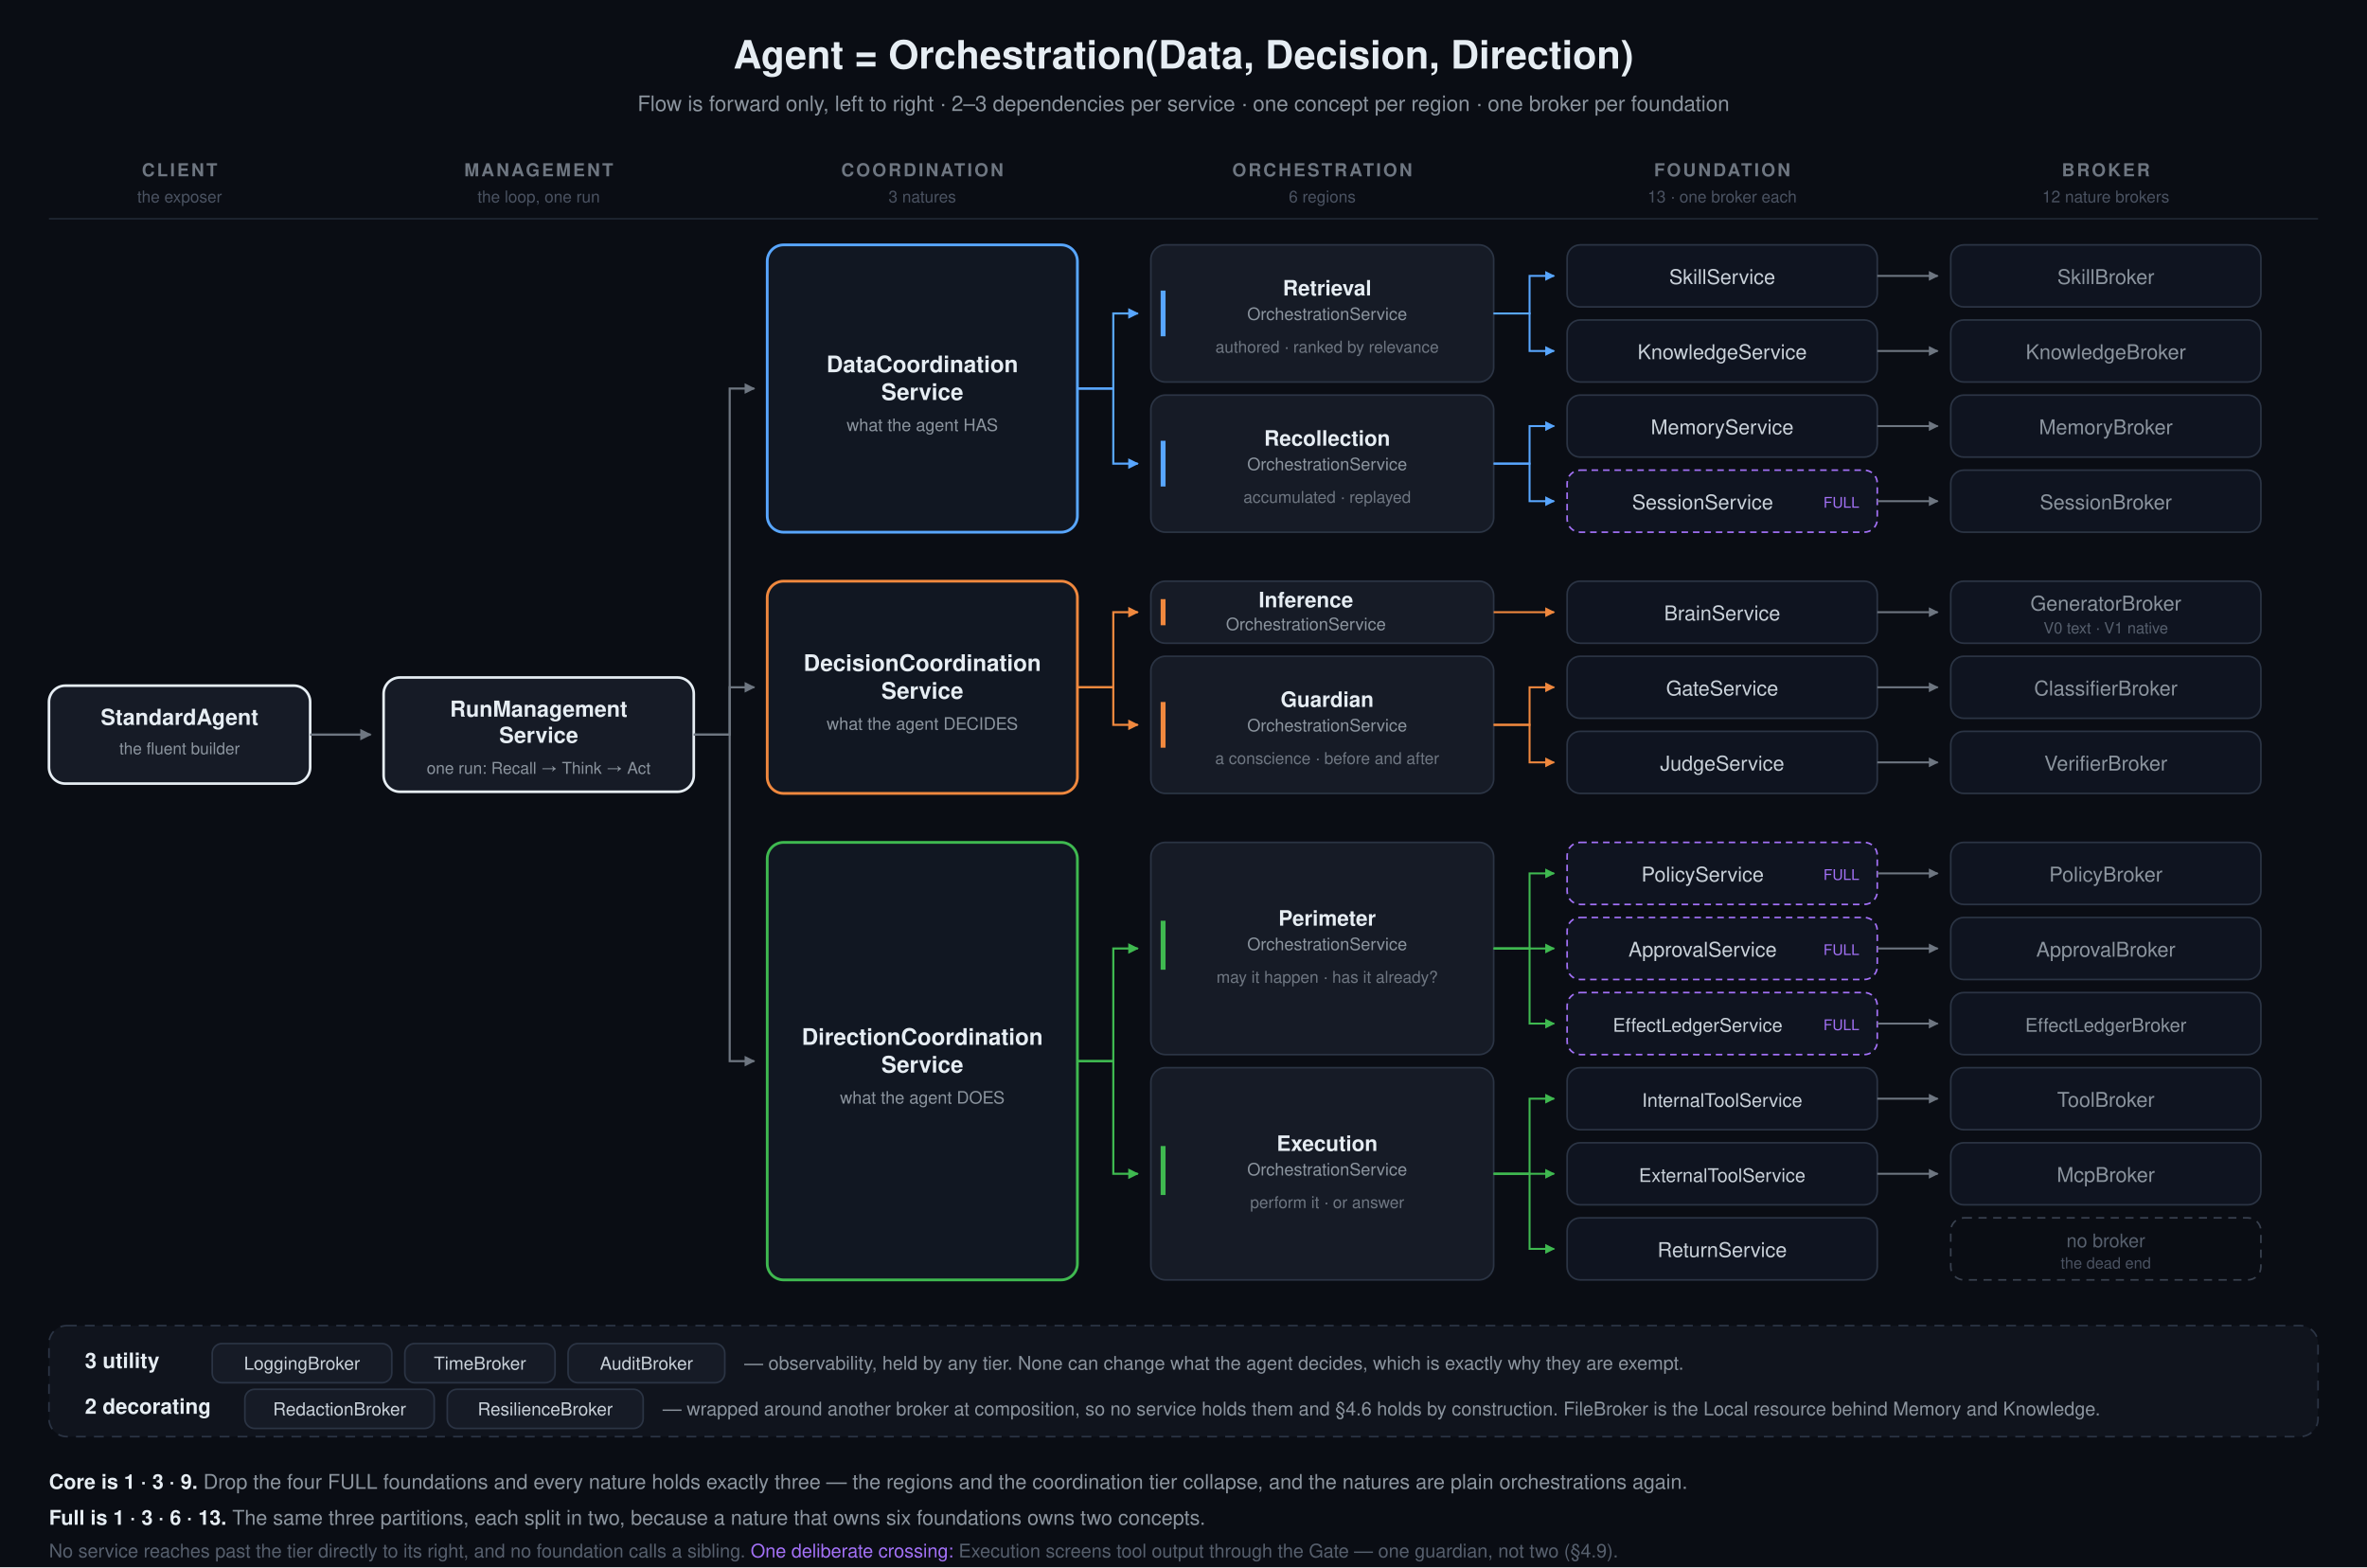
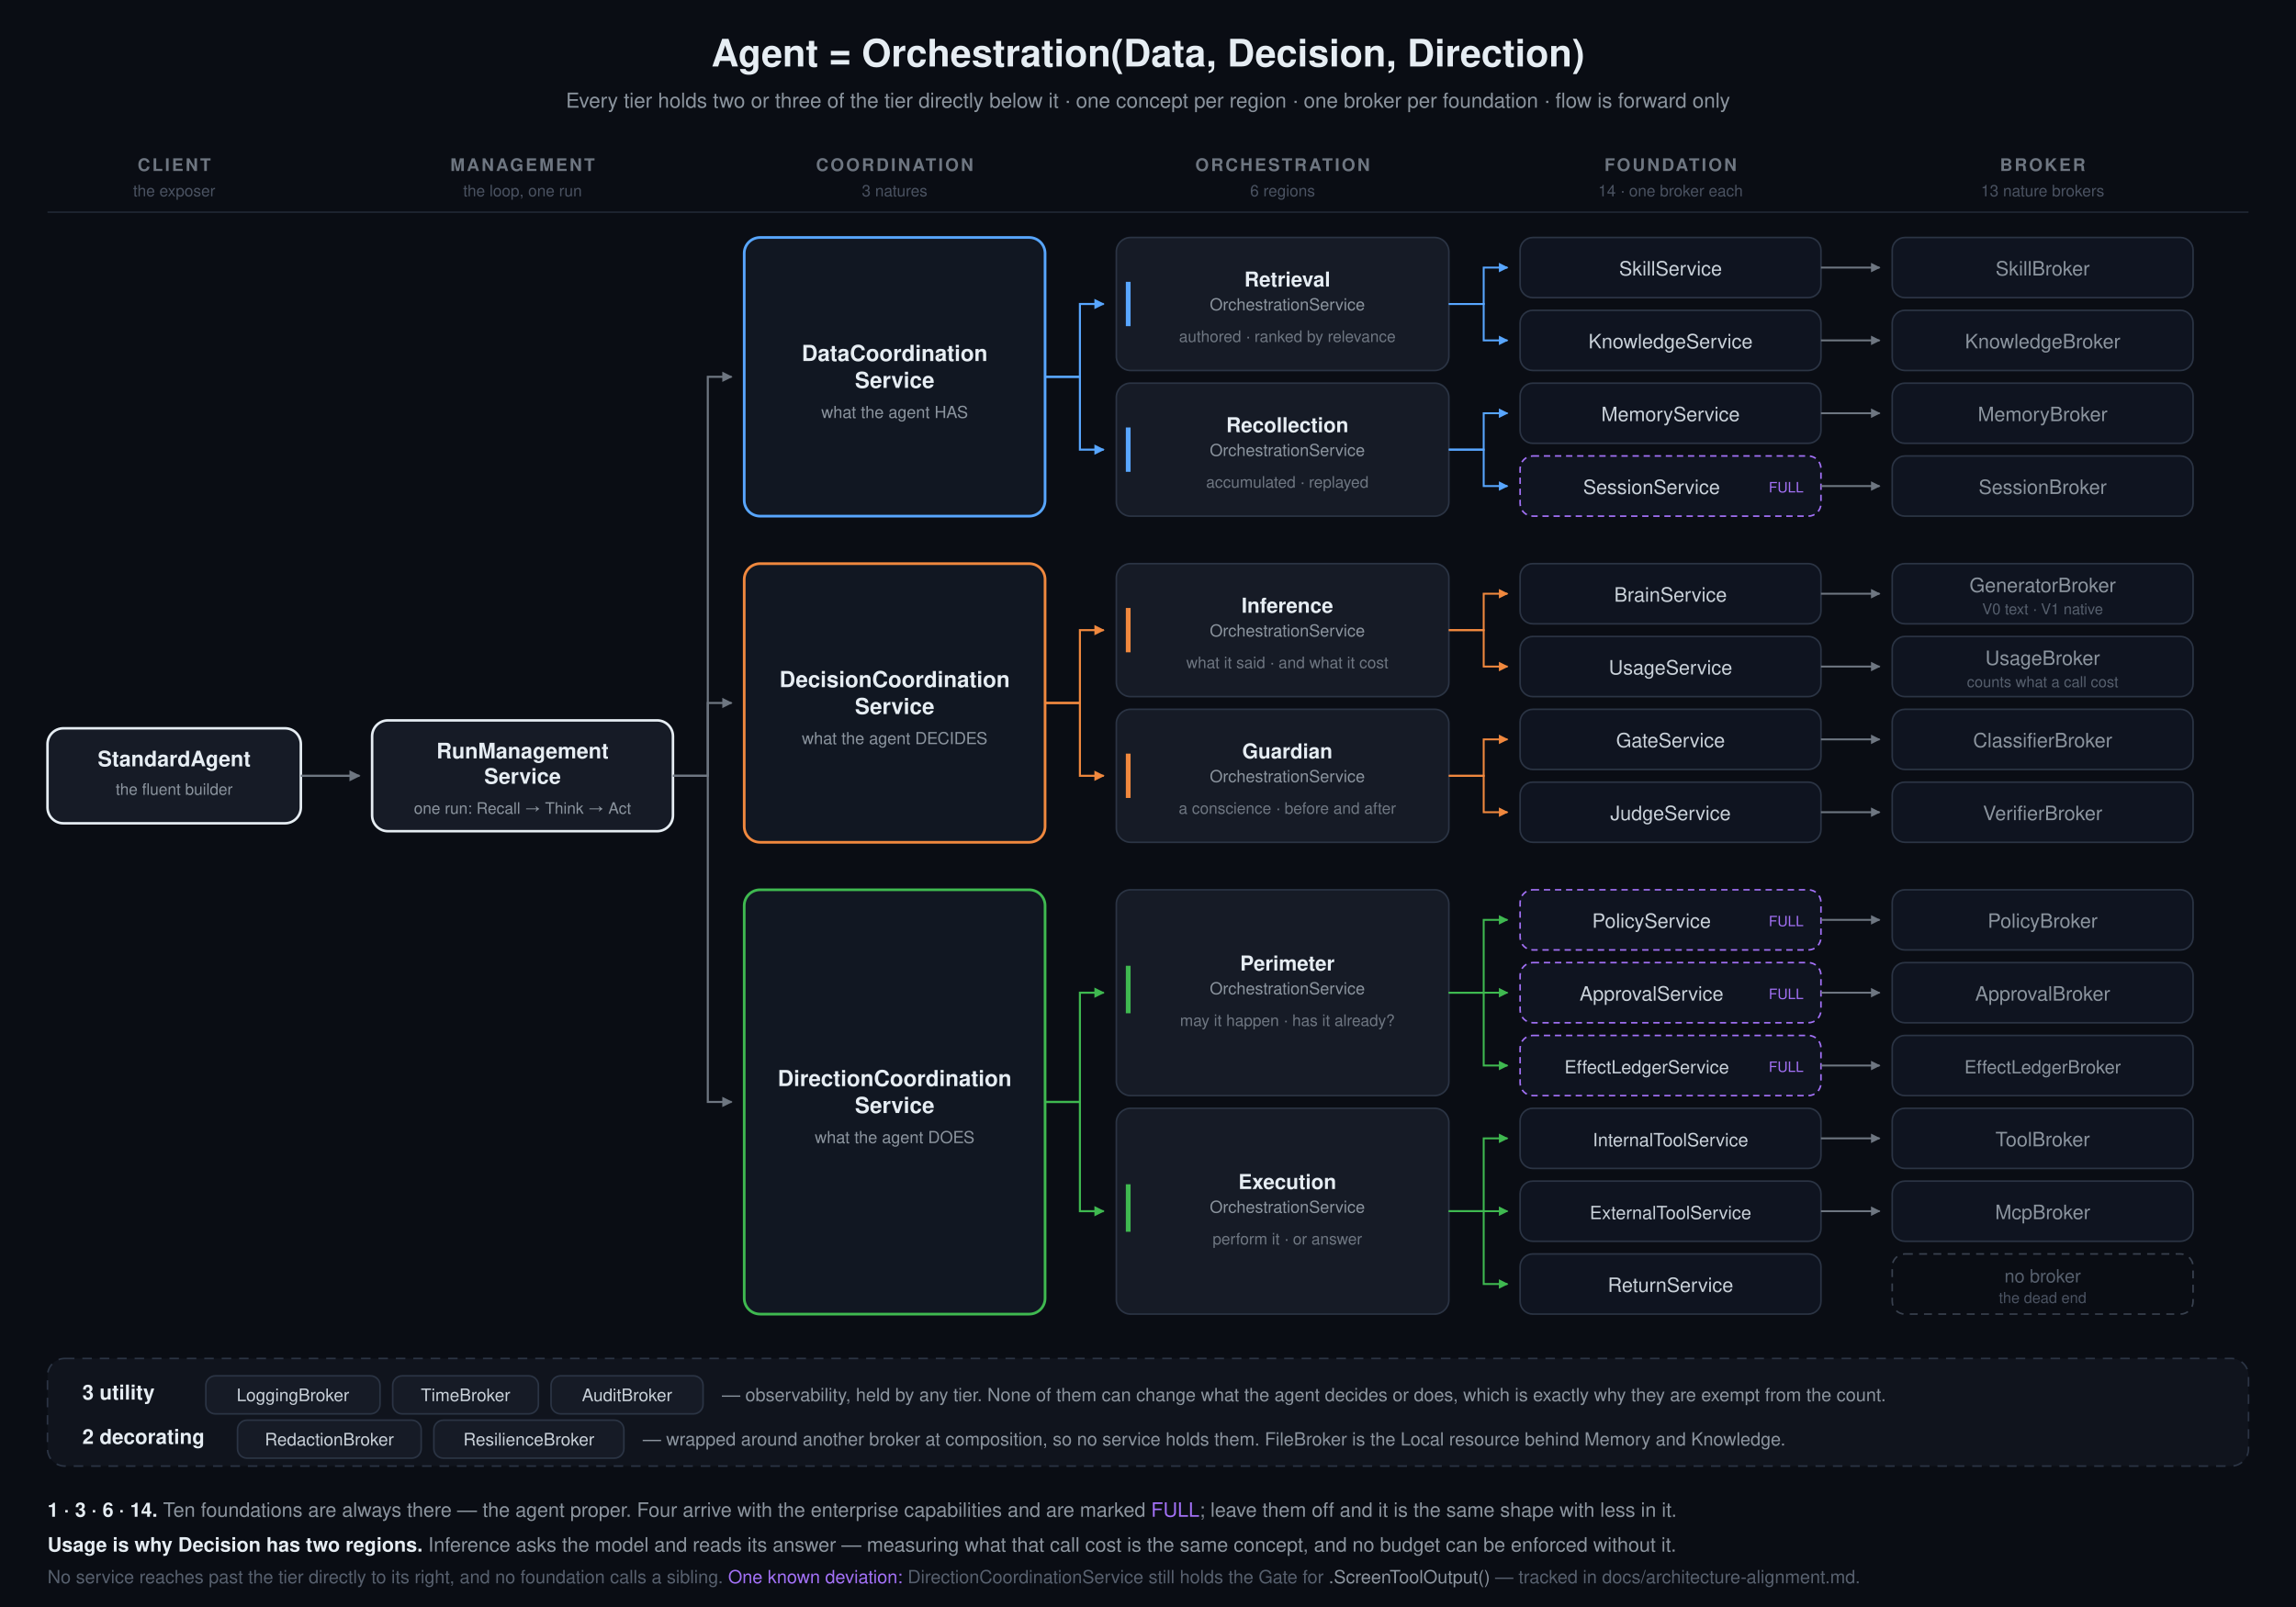
- <svg xmlns="http://www.w3.org/2000/svg" width="1450" height="960" viewBox="0 0 1450 960" font-family="Segoe UI, system-ui, -apple-system, Helvetica, Arial, sans-serif">
+ <svg xmlns="http://www.w3.org/2000/svg" width="1450" height="1015" viewBox="0 0 1450 1015" font-family="Segoe UI, system-ui, -apple-system, Helvetica, Arial, sans-serif">
  <defs>
    <marker id="g" viewBox="0 0 10 10" refX="9" refY="5" markerWidth="5" markerHeight="5" orient="auto-start-reverse">
      <path d="M0 0 L10 5 L0 10 z" fill="#6e7681" />
    </marker>
    <marker id="b" viewBox="0 0 10 10" refX="9" refY="5" markerWidth="5" markerHeight="5" orient="auto-start-reverse">
      <path d="M0 0 L10 5 L0 10 z" fill="#58a6ff" />
    </marker>
    <marker id="o" viewBox="0 0 10 10" refX="9" refY="5" markerWidth="5" markerHeight="5" orient="auto-start-reverse">
      <path d="M0 0 L10 5 L0 10 z" fill="#f0883e" />
    </marker>
    <marker id="n" viewBox="0 0 10 10" refX="9" refY="5" markerWidth="5" markerHeight="5" orient="auto-start-reverse">
      <path d="M0 0 L10 5 L0 10 z" fill="#3fb950" />
    </marker>
  </defs>
-   <rect width="1450" height="960" fill="#0a0d14" />
+   <rect width="1450" height="1015" fill="#0a0d14" />
  <text x="725" y="42" text-anchor="middle" fill="#e6edf3" font-size="24" font-weight="700">Agent = Orchestration(Data, Decision, Direction)</text>
-   <text x="725" y="68" text-anchor="middle" fill="#8b949e" font-size="13">Flow is forward only, left to right · 2–3 dependencies per service · one concept per region · one broker per foundation</text>
+   <text x="725" y="68" text-anchor="middle" fill="#8b949e" font-size="13">Every tier holds two or three of the tier directly below it · one concept per region · one broker per foundation · flow is forward only</text>
  <g text-anchor="middle" font-size="11" font-weight="700" letter-spacing="1.3" fill="#6e7681">
    <text x="110" y="108">CLIENT</text>
    <text x="330" y="108">MANAGEMENT</text>
    <text x="565" y="108">COORDINATION</text>
    <text x="810" y="108">ORCHESTRATION</text>
    <text x="1055" y="108">FOUNDATION</text>
    <text x="1290" y="108">BROKER</text>
  </g>
  <g text-anchor="middle" font-size="10" fill="#4a5261">
    <text x="110" y="124">the exposer</text>
    <text x="330" y="124">the loop, one run</text>
    <text x="565" y="124">3 natures</text>
    <text x="810" y="124">6 regions</text>
-     <text x="1055" y="124">13 · one broker each</text>
-     <text x="1290" y="124">12 nature brokers</text>
+     <text x="1055" y="124">14 · one broker each</text>
+     <text x="1290" y="124">13 nature brokers</text>
  </g>
  <line x1="30" y1="134" x2="1420" y2="134" stroke="#1f2733" />
-   <rect x="30" y="420" width="160" height="60" rx="10" fill="#161b26" stroke="#e6edf3" stroke-width="1.6" />
-   <text x="110" y="444" text-anchor="middle" fill="#e6edf3" font-size="13.5" font-weight="700">StandardAgent</text>
-   <text x="110" y="462" text-anchor="middle" fill="#8b949e" font-size="10">the fluent builder</text>
-   <line x1="190" y1="450" x2="227" y2="450" stroke="#6e7681" stroke-width="1.4" marker-end="url(#g)" />
-   <rect x="235" y="415" width="190" height="70" rx="10" fill="#161b26" stroke="#e6edf3" stroke-width="1.6" />
-   <text x="330" y="439" text-anchor="middle" fill="#e6edf3" font-size="13.5" font-weight="700">RunManagement</text>
-   <text x="330" y="455" text-anchor="middle" fill="#e6edf3" font-size="13.5" font-weight="700">Service</text>
-   <text x="330" y="474" text-anchor="middle" fill="#8b949e" font-size="10">one run: Recall → Think → Act</text>
-   <path d="M 425 450 H 447 V 238 H 462" fill="none" stroke="#6e7681" stroke-width="1.3" marker-end="url(#g)" />
-   <path d="M 447 450 V 421 H 462" fill="none" stroke="#6e7681" stroke-width="1.3" marker-end="url(#g)" />
-   <path d="M 425 450 H 447 V 650 H 462" fill="none" stroke="#6e7681" stroke-width="1.3" marker-end="url(#g)" />
+   <rect x="30" y="460" width="160" height="60" rx="10" fill="#161b26" stroke="#e6edf3" stroke-width="1.6" />
+   <text x="110" y="484" text-anchor="middle" fill="#e6edf3" font-size="13.5" font-weight="700">StandardAgent</text>
+   <text x="110" y="502" text-anchor="middle" fill="#8b949e" font-size="10">the fluent builder</text>
+   <line x1="190" y1="490" x2="227" y2="490" stroke="#6e7681" stroke-width="1.4" marker-end="url(#g)" />
+   <rect x="235" y="455" width="190" height="70" rx="10" fill="#161b26" stroke="#e6edf3" stroke-width="1.6" />
+   <text x="330" y="479" text-anchor="middle" fill="#e6edf3" font-size="13.5" font-weight="700">RunManagement</text>
+   <text x="330" y="495" text-anchor="middle" fill="#e6edf3" font-size="13.5" font-weight="700">Service</text>
+   <text x="330" y="514" text-anchor="middle" fill="#8b949e" font-size="10">one run: Recall → Think → Act</text>
+   <path d="M 425 490 H 447 V 238 H 462" fill="none" stroke="#6e7681" stroke-width="1.3" marker-end="url(#g)" />
+   <path d="M 447 490 V 444 H 462" fill="none" stroke="#6e7681" stroke-width="1.3" marker-end="url(#g)" />
+   <path d="M 425 490 H 447 V 696 H 462" fill="none" stroke="#6e7681" stroke-width="1.3" marker-end="url(#g)" />
  <rect x="470" y="150" width="190" height="176" rx="10" fill="#111722" stroke="#58a6ff" stroke-width="1.7" />
  <text x="565" y="228" text-anchor="middle" fill="#e6edf3" font-size="14" font-weight="700">DataCoordination</text>
  <text x="565" y="245" text-anchor="middle" fill="#e6edf3" font-size="14" font-weight="700">Service</text>
  <text x="565" y="264" text-anchor="middle" fill="#8b949e" font-size="10.5">what the agent HAS</text>
  <path d="M 660 238 H 682 V 192 H 697" fill="none" stroke="#58a6ff" stroke-width="1.3" marker-end="url(#b)" />
  <path d="M 660 238 H 682 V 284 H 697" fill="none" stroke="#58a6ff" stroke-width="1.3" marker-end="url(#b)" />
  <rect x="705" y="150" width="210" height="84" rx="9" fill="#161b26" stroke="#2b3444" />
  <rect x="711" y="178" width="3" height="28" fill="#58a6ff" />
  <text x="813" y="181" text-anchor="middle" fill="#e6edf3" font-size="13" font-weight="700">Retrieval</text>
  <text x="813" y="196" text-anchor="middle" fill="#8b949e" font-size="10.5">OrchestrationService</text>
  <text x="813" y="216" text-anchor="middle" fill="#6e7681" font-size="10">authored · ranked by relevance</text>
  <rect x="705" y="242" width="210" height="84" rx="9" fill="#161b26" stroke="#2b3444" />
  <rect x="711" y="270" width="3" height="28" fill="#58a6ff" />
  <text x="813" y="273" text-anchor="middle" fill="#e6edf3" font-size="13" font-weight="700">Recollection</text>
  <text x="813" y="288" text-anchor="middle" fill="#8b949e" font-size="10.5">OrchestrationService</text>
  <text x="813" y="308" text-anchor="middle" fill="#6e7681" font-size="10">accumulated · replayed</text>
  <path d="M 915 192 H 937 V 169 H 952" fill="none" stroke="#58a6ff" stroke-width="1.2" marker-end="url(#b)" />
  <path d="M 915 192 H 937 V 215 H 952" fill="none" stroke="#58a6ff" stroke-width="1.2" marker-end="url(#b)" />
  <path d="M 915 284 H 937 V 261 H 952" fill="none" stroke="#58a6ff" stroke-width="1.2" marker-end="url(#b)" />
  <path d="M 915 284 H 937 V 307 H 952" fill="none" stroke="#58a6ff" stroke-width="1.2" marker-end="url(#b)" />
  <g font-size="12.5">
    <rect x="960" y="150" width="190" height="38" rx="8" fill="#0f1420" stroke="#2b3444" />
    <text x="1055" y="174" text-anchor="middle" fill="#c9d1d9">SkillService</text>
    <rect x="960" y="196" width="190" height="38" rx="8" fill="#0f1420" stroke="#2b3444" />
    <text x="1055" y="220" text-anchor="middle" fill="#c9d1d9">KnowledgeService</text>
    <rect x="960" y="242" width="190" height="38" rx="8" fill="#0f1420" stroke="#2b3444" />
    <text x="1055" y="266" text-anchor="middle" fill="#c9d1d9">MemoryService</text>
    <rect x="960" y="288" width="190" height="38" rx="8" fill="#0f1420" stroke="#a371f7" stroke-dasharray="4 3" />
    <text x="1043" y="312" text-anchor="middle" fill="#c9d1d9">SessionService</text>
    <text x="1128" y="311" text-anchor="middle" fill="#a371f7" font-size="9">FULL</text>
    <rect x="1195" y="150" width="190" height="38" rx="8" fill="#0f1420" stroke="#2b3444" />
    <text x="1290" y="174" text-anchor="middle" fill="#8b949e">SkillBroker</text>
    <rect x="1195" y="196" width="190" height="38" rx="8" fill="#0f1420" stroke="#2b3444" />
    <text x="1290" y="220" text-anchor="middle" fill="#8b949e">KnowledgeBroker</text>
    <rect x="1195" y="242" width="190" height="38" rx="8" fill="#0f1420" stroke="#2b3444" />
    <text x="1290" y="266" text-anchor="middle" fill="#8b949e">MemoryBroker</text>
    <rect x="1195" y="288" width="190" height="38" rx="8" fill="#0f1420" stroke="#2b3444" />
    <text x="1290" y="312" text-anchor="middle" fill="#8b949e">SessionBroker</text>
  </g>
-   <rect x="470" y="356" width="190" height="130" rx="10" fill="#111722" stroke="#f0883e" stroke-width="1.7" />
-   <text x="565" y="411" text-anchor="middle" fill="#e6edf3" font-size="14" font-weight="700">DecisionCoordination</text>
-   <text x="565" y="428" text-anchor="middle" fill="#e6edf3" font-size="14" font-weight="700">Service</text>
-   <text x="565" y="447" text-anchor="middle" fill="#8b949e" font-size="10.5">what the agent DECIDES</text>
-   <path d="M 660 421 H 682 V 375 H 697" fill="none" stroke="#f0883e" stroke-width="1.3" marker-end="url(#o)" />
-   <path d="M 660 421 H 682 V 444 H 697" fill="none" stroke="#f0883e" stroke-width="1.3" marker-end="url(#o)" />
-   <rect x="705" y="356" width="210" height="38" rx="9" fill="#161b26" stroke="#2b3444" />
-   <rect x="711" y="367" width="3" height="16" fill="#f0883e" />
-   <text x="800" y="372" text-anchor="middle" fill="#e6edf3" font-size="13" font-weight="700">Inference</text>
-   <text x="800" y="386" text-anchor="middle" fill="#8b949e" font-size="10.5">OrchestrationService</text>
-   <rect x="705" y="402" width="210" height="84" rx="9" fill="#161b26" stroke="#2b3444" />
-   <rect x="711" y="430" width="3" height="28" fill="#f0883e" />
-   <text x="813" y="433" text-anchor="middle" fill="#e6edf3" font-size="13" font-weight="700">Guardian</text>
-   <text x="813" y="448" text-anchor="middle" fill="#8b949e" font-size="10.5">OrchestrationService</text>
-   <text x="813" y="468" text-anchor="middle" fill="#6e7681" font-size="10">a conscience · before and after</text>
-   <path d="M 915 375 H 952" fill="none" stroke="#f0883e" stroke-width="1.2" marker-end="url(#o)" />
-   <path d="M 915 444 H 937 V 421 H 952" fill="none" stroke="#f0883e" stroke-width="1.2" marker-end="url(#o)" />
-   <path d="M 915 444 H 937 V 467 H 952" fill="none" stroke="#f0883e" stroke-width="1.2" marker-end="url(#o)" />
+   <rect x="470" y="356" width="190" height="176" rx="10" fill="#111722" stroke="#f0883e" stroke-width="1.7" />
+   <text x="565" y="434" text-anchor="middle" fill="#e6edf3" font-size="14" font-weight="700">DecisionCoordination</text>
+   <text x="565" y="451" text-anchor="middle" fill="#e6edf3" font-size="14" font-weight="700">Service</text>
+   <text x="565" y="470" text-anchor="middle" fill="#8b949e" font-size="10.5">what the agent DECIDES</text>
+   <path d="M 660 444 H 682 V 398 H 697" fill="none" stroke="#f0883e" stroke-width="1.3" marker-end="url(#o)" />
+   <path d="M 660 444 H 682 V 490 H 697" fill="none" stroke="#f0883e" stroke-width="1.3" marker-end="url(#o)" />
+   <rect x="705" y="356" width="210" height="84" rx="9" fill="#161b26" stroke="#2b3444" />
+   <rect x="711" y="384" width="3" height="28" fill="#f0883e" />
+   <text x="813" y="387" text-anchor="middle" fill="#e6edf3" font-size="13" font-weight="700">Inference</text>
+   <text x="813" y="402" text-anchor="middle" fill="#8b949e" font-size="10.5">OrchestrationService</text>
+   <text x="813" y="422" text-anchor="middle" fill="#6e7681" font-size="10">what it said · and what it cost</text>
+   <rect x="705" y="448" width="210" height="84" rx="9" fill="#161b26" stroke="#2b3444" />
+   <rect x="711" y="476" width="3" height="28" fill="#f0883e" />
+   <text x="813" y="479" text-anchor="middle" fill="#e6edf3" font-size="13" font-weight="700">Guardian</text>
+   <text x="813" y="494" text-anchor="middle" fill="#8b949e" font-size="10.5">OrchestrationService</text>
+   <text x="813" y="514" text-anchor="middle" fill="#6e7681" font-size="10">a conscience · before and after</text>
+   <path d="M 915 398 H 937 V 375 H 952" fill="none" stroke="#f0883e" stroke-width="1.2" marker-end="url(#o)" />
+   <path d="M 915 398 H 937 V 421 H 952" fill="none" stroke="#f0883e" stroke-width="1.2" marker-end="url(#o)" />
+   <path d="M 915 490 H 937 V 467 H 952" fill="none" stroke="#f0883e" stroke-width="1.2" marker-end="url(#o)" />
+   <path d="M 915 490 H 937 V 513 H 952" fill="none" stroke="#f0883e" stroke-width="1.2" marker-end="url(#o)" />
  <g font-size="12.5">
    <rect x="960" y="356" width="190" height="38" rx="8" fill="#0f1420" stroke="#2b3444" />
    <text x="1055" y="380" text-anchor="middle" fill="#c9d1d9">BrainService</text>
    <rect x="960" y="402" width="190" height="38" rx="8" fill="#0f1420" stroke="#2b3444" />
-     <text x="1055" y="426" text-anchor="middle" fill="#c9d1d9">GateService</text>
+     <text x="1055" y="426" text-anchor="middle" fill="#c9d1d9">UsageService</text>
    <rect x="960" y="448" width="190" height="38" rx="8" fill="#0f1420" stroke="#2b3444" />
-     <text x="1055" y="472" text-anchor="middle" fill="#c9d1d9">JudgeService</text>
+     <text x="1055" y="472" text-anchor="middle" fill="#c9d1d9">GateService</text>
+     <rect x="960" y="494" width="190" height="38" rx="8" fill="#0f1420" stroke="#2b3444" />
+     <text x="1055" y="518" text-anchor="middle" fill="#c9d1d9">JudgeService</text>
    <rect x="1195" y="356" width="190" height="38" rx="8" fill="#0f1420" stroke="#2b3444" />
    <text x="1290" y="374" text-anchor="middle" fill="#8b949e">GeneratorBroker</text>
    <text x="1290" y="388" text-anchor="middle" fill="#565f6d" font-size="9.5">V0 text · V1 native</text>
    <rect x="1195" y="402" width="190" height="38" rx="8" fill="#0f1420" stroke="#2b3444" />
-     <text x="1290" y="426" text-anchor="middle" fill="#8b949e">ClassifierBroker</text>
+     <text x="1290" y="420" text-anchor="middle" fill="#8b949e">UsageBroker</text>
+     <text x="1290" y="434" text-anchor="middle" fill="#565f6d" font-size="9.5">counts what a call cost</text>
    <rect x="1195" y="448" width="190" height="38" rx="8" fill="#0f1420" stroke="#2b3444" />
-     <text x="1290" y="472" text-anchor="middle" fill="#8b949e">VerifierBroker</text>
-   </g>
-   <rect x="470" y="516" width="190" height="268" rx="10" fill="#111722" stroke="#3fb950" stroke-width="1.7" />
-   <text x="565" y="640" text-anchor="middle" fill="#e6edf3" font-size="14" font-weight="700">DirectionCoordination</text>
-   <text x="565" y="657" text-anchor="middle" fill="#e6edf3" font-size="14" font-weight="700">Service</text>
-   <text x="565" y="676" text-anchor="middle" fill="#8b949e" font-size="10.5">what the agent DOES</text>
-   <path d="M 660 650 H 682 V 581 H 697" fill="none" stroke="#3fb950" stroke-width="1.3" marker-end="url(#n)" />
-   <path d="M 660 650 H 682 V 719 H 697" fill="none" stroke="#3fb950" stroke-width="1.3" marker-end="url(#n)" />
-   <rect x="705" y="516" width="210" height="130" rx="9" fill="#161b26" stroke="#2b3444" />
-   <rect x="711" y="564" width="3" height="30" fill="#3fb950" />
-   <text x="813" y="567" text-anchor="middle" fill="#e6edf3" font-size="13" font-weight="700">Perimeter</text>
-   <text x="813" y="582" text-anchor="middle" fill="#8b949e" font-size="10.5">OrchestrationService</text>
-   <text x="813" y="602" text-anchor="middle" fill="#6e7681" font-size="10">may it happen · has it already?</text>
-   <rect x="705" y="654" width="210" height="130" rx="9" fill="#161b26" stroke="#2b3444" />
-   <rect x="711" y="702" width="3" height="30" fill="#3fb950" />
-   <text x="813" y="705" text-anchor="middle" fill="#e6edf3" font-size="13" font-weight="700">Execution</text>
-   <text x="813" y="720" text-anchor="middle" fill="#8b949e" font-size="10.5">OrchestrationService</text>
-   <text x="813" y="740" text-anchor="middle" fill="#6e7681" font-size="10">perform it · or answer</text>
-   <path d="M 915 581 H 937 V 535 H 952" fill="none" stroke="#3fb950" stroke-width="1.2" marker-end="url(#n)" />
-   <path d="M 915 581 H 952" fill="none" stroke="#3fb950" stroke-width="1.2" marker-end="url(#n)" />
-   <path d="M 915 581 H 937 V 627 H 952" fill="none" stroke="#3fb950" stroke-width="1.2" marker-end="url(#n)" />
-   <path d="M 915 719 H 937 V 673 H 952" fill="none" stroke="#3fb950" stroke-width="1.2" marker-end="url(#n)" />
-   <path d="M 915 719 H 952" fill="none" stroke="#3fb950" stroke-width="1.2" marker-end="url(#n)" />
-   <path d="M 915 719 H 937 V 765 H 952" fill="none" stroke="#3fb950" stroke-width="1.2" marker-end="url(#n)" />
+     <text x="1290" y="472" text-anchor="middle" fill="#8b949e">ClassifierBroker</text>
+     <rect x="1195" y="494" width="190" height="38" rx="8" fill="#0f1420" stroke="#2b3444" />
+     <text x="1290" y="518" text-anchor="middle" fill="#8b949e">VerifierBroker</text>
+   </g>
+   <rect x="470" y="562" width="190" height="268" rx="10" fill="#111722" stroke="#3fb950" stroke-width="1.7" />
+   <text x="565" y="686" text-anchor="middle" fill="#e6edf3" font-size="14" font-weight="700">DirectionCoordination</text>
+   <text x="565" y="703" text-anchor="middle" fill="#e6edf3" font-size="14" font-weight="700">Service</text>
+   <text x="565" y="722" text-anchor="middle" fill="#8b949e" font-size="10.5">what the agent DOES</text>
+   <path d="M 660 696 H 682 V 627 H 697" fill="none" stroke="#3fb950" stroke-width="1.3" marker-end="url(#n)" />
+   <path d="M 660 696 H 682 V 765 H 697" fill="none" stroke="#3fb950" stroke-width="1.3" marker-end="url(#n)" />
+   <rect x="705" y="562" width="210" height="130" rx="9" fill="#161b26" stroke="#2b3444" />
+   <rect x="711" y="610" width="3" height="30" fill="#3fb950" />
+   <text x="813" y="613" text-anchor="middle" fill="#e6edf3" font-size="13" font-weight="700">Perimeter</text>
+   <text x="813" y="628" text-anchor="middle" fill="#8b949e" font-size="10.5">OrchestrationService</text>
+   <text x="813" y="648" text-anchor="middle" fill="#6e7681" font-size="10">may it happen · has it already?</text>
+   <rect x="705" y="700" width="210" height="130" rx="9" fill="#161b26" stroke="#2b3444" />
+   <rect x="711" y="748" width="3" height="30" fill="#3fb950" />
+   <text x="813" y="751" text-anchor="middle" fill="#e6edf3" font-size="13" font-weight="700">Execution</text>
+   <text x="813" y="766" text-anchor="middle" fill="#8b949e" font-size="10.5">OrchestrationService</text>
+   <text x="813" y="786" text-anchor="middle" fill="#6e7681" font-size="10">perform it · or answer</text>
+   <path d="M 915 627 H 937 V 581 H 952" fill="none" stroke="#3fb950" stroke-width="1.2" marker-end="url(#n)" />
+   <path d="M 915 627 H 952" fill="none" stroke="#3fb950" stroke-width="1.2" marker-end="url(#n)" />
+   <path d="M 915 627 H 937 V 673 H 952" fill="none" stroke="#3fb950" stroke-width="1.2" marker-end="url(#n)" />
+   <path d="M 915 765 H 937 V 719 H 952" fill="none" stroke="#3fb950" stroke-width="1.2" marker-end="url(#n)" />
+   <path d="M 915 765 H 952" fill="none" stroke="#3fb950" stroke-width="1.2" marker-end="url(#n)" />
+   <path d="M 915 765 H 937 V 811 H 952" fill="none" stroke="#3fb950" stroke-width="1.2" marker-end="url(#n)" />
  <g font-size="12.5">
-     <rect x="960" y="516" width="190" height="38" rx="8" fill="#0f1420" stroke="#a371f7" stroke-dasharray="4 3" />
-     <text x="1043" y="540" text-anchor="middle" fill="#c9d1d9">PolicyService</text>
-     <text x="1128" y="539" text-anchor="middle" fill="#a371f7" font-size="9">FULL</text>
    <rect x="960" y="562" width="190" height="38" rx="8" fill="#0f1420" stroke="#a371f7" stroke-dasharray="4 3" />
-     <text x="1043" y="586" text-anchor="middle" fill="#c9d1d9">ApprovalService</text>
+     <text x="1043" y="586" text-anchor="middle" fill="#c9d1d9">PolicyService</text>
    <text x="1128" y="585" text-anchor="middle" fill="#a371f7" font-size="9">FULL</text>
    <rect x="960" y="608" width="190" height="38" rx="8" fill="#0f1420" stroke="#a371f7" stroke-dasharray="4 3" />
-     <text x="1040" y="632" text-anchor="middle" fill="#c9d1d9" font-size="11.5">EffectLedgerService</text>
+     <text x="1043" y="632" text-anchor="middle" fill="#c9d1d9">ApprovalService</text>
    <text x="1128" y="631" text-anchor="middle" fill="#a371f7" font-size="9">FULL</text>
-     <rect x="960" y="654" width="190" height="38" rx="8" fill="#0f1420" stroke="#2b3444" />
-     <text x="1055" y="678" text-anchor="middle" fill="#c9d1d9" font-size="11.5">InternalToolService</text>
+     <rect x="960" y="654" width="190" height="38" rx="8" fill="#0f1420" stroke="#a371f7" stroke-dasharray="4 3" />
+     <text x="1040" y="678" text-anchor="middle" fill="#c9d1d9" font-size="11.5">EffectLedgerService</text>
+     <text x="1128" y="677" text-anchor="middle" fill="#a371f7" font-size="9">FULL</text>
    <rect x="960" y="700" width="190" height="38" rx="8" fill="#0f1420" stroke="#2b3444" />
-     <text x="1055" y="724" text-anchor="middle" fill="#c9d1d9" font-size="11.5">ExternalToolService</text>
+     <text x="1055" y="724" text-anchor="middle" fill="#c9d1d9" font-size="11.5">InternalToolService</text>
    <rect x="960" y="746" width="190" height="38" rx="8" fill="#0f1420" stroke="#2b3444" />
-     <text x="1055" y="770" text-anchor="middle" fill="#c9d1d9">ReturnService</text>
-     <rect x="1195" y="516" width="190" height="38" rx="8" fill="#0f1420" stroke="#2b3444" />
-     <text x="1290" y="540" text-anchor="middle" fill="#8b949e">PolicyBroker</text>
+     <text x="1055" y="770" text-anchor="middle" fill="#c9d1d9" font-size="11.5">ExternalToolService</text>
+     <rect x="960" y="792" width="190" height="38" rx="8" fill="#0f1420" stroke="#2b3444" />
+     <text x="1055" y="816" text-anchor="middle" fill="#c9d1d9">ReturnService</text>
    <rect x="1195" y="562" width="190" height="38" rx="8" fill="#0f1420" stroke="#2b3444" />
-     <text x="1290" y="586" text-anchor="middle" fill="#8b949e">ApprovalBroker</text>
+     <text x="1290" y="586" text-anchor="middle" fill="#8b949e">PolicyBroker</text>
    <rect x="1195" y="608" width="190" height="38" rx="8" fill="#0f1420" stroke="#2b3444" />
-     <text x="1290" y="632" text-anchor="middle" fill="#8b949e" font-size="11.5">EffectLedgerBroker</text>
+     <text x="1290" y="632" text-anchor="middle" fill="#8b949e">ApprovalBroker</text>
    <rect x="1195" y="654" width="190" height="38" rx="8" fill="#0f1420" stroke="#2b3444" />
-     <text x="1290" y="678" text-anchor="middle" fill="#8b949e">ToolBroker</text>
+     <text x="1290" y="678" text-anchor="middle" fill="#8b949e" font-size="11.5">EffectLedgerBroker</text>
    <rect x="1195" y="700" width="190" height="38" rx="8" fill="#0f1420" stroke="#2b3444" />
-     <text x="1290" y="724" text-anchor="middle" fill="#8b949e">McpBroker</text>
-     <rect x="1195" y="746" width="190" height="38" rx="8" fill="none" stroke="#39414f" stroke-dasharray="5 4" />
-     <text x="1290" y="764" text-anchor="middle" fill="#565f6d" font-size="11.5">no broker</text>
-     <text x="1290" y="777" text-anchor="middle" fill="#4a5261" font-size="9.5">the dead end</text>
+     <text x="1290" y="724" text-anchor="middle" fill="#8b949e">ToolBroker</text>
+     <rect x="1195" y="746" width="190" height="38" rx="8" fill="#0f1420" stroke="#2b3444" />
+     <text x="1290" y="770" text-anchor="middle" fill="#8b949e">McpBroker</text>
+     <rect x="1195" y="792" width="190" height="38" rx="8" fill="none" stroke="#39414f" stroke-dasharray="5 4" />
+     <text x="1290" y="810" text-anchor="middle" fill="#565f6d" font-size="11.5">no broker</text>
+     <text x="1290" y="823" text-anchor="middle" fill="#4a5261" font-size="9.5">the dead end</text>
  </g>
  <g stroke="#6e7681" stroke-width="1.2">
    <line x1="1150" y1="169" x2="1187" y2="169" marker-end="url(#g)" />
    <line x1="1150" y1="215" x2="1187" y2="215" marker-end="url(#g)" />
    <line x1="1150" y1="261" x2="1187" y2="261" marker-end="url(#g)" />
    <line x1="1150" y1="307" x2="1187" y2="307" marker-end="url(#g)" />
    <line x1="1150" y1="375" x2="1187" y2="375" marker-end="url(#g)" />
    <line x1="1150" y1="421" x2="1187" y2="421" marker-end="url(#g)" />
    <line x1="1150" y1="467" x2="1187" y2="467" marker-end="url(#g)" />
-     <line x1="1150" y1="535" x2="1187" y2="535" marker-end="url(#g)" />
+     <line x1="1150" y1="513" x2="1187" y2="513" marker-end="url(#g)" />
    <line x1="1150" y1="581" x2="1187" y2="581" marker-end="url(#g)" />
    <line x1="1150" y1="627" x2="1187" y2="627" marker-end="url(#g)" />
    <line x1="1150" y1="673" x2="1187" y2="673" marker-end="url(#g)" />
    <line x1="1150" y1="719" x2="1187" y2="719" marker-end="url(#g)" />
-   </g>
-   <rect x="30" y="812" width="1390" height="68" rx="11" fill="#10141d" stroke="#2b3444" stroke-dasharray="6 5" />
-   <text x="52" y="838" fill="#e6edf3" font-size="13" font-weight="700">3 utility</text>
-   <rect x="130" y="823" width="110" height="24" rx="6" fill="#161b26" stroke="#2b3444" />
-   <text x="185" y="839" text-anchor="middle" fill="#c9d1d9" font-size="11">LoggingBroker</text>
-   <rect x="248" y="823" width="92" height="24" rx="6" fill="#161b26" stroke="#2b3444" />
-   <text x="294" y="839" text-anchor="middle" fill="#c9d1d9" font-size="11">TimeBroker</text>
-   <rect x="348" y="823" width="96" height="24" rx="6" fill="#161b26" stroke="#2b3444" />
-   <text x="396" y="839" text-anchor="middle" fill="#c9d1d9" font-size="11">AuditBroker</text>
-   <text x="456" y="839" fill="#8b949e" font-size="11.5">— observability, held by any tier. None can change what the agent decides, which is exactly why they are exempt.</text>
-   <text x="52" y="866" fill="#e6edf3" font-size="13" font-weight="700">2 decorating</text>
-   <rect x="150" y="851" width="116" height="24" rx="6" fill="#161b26" stroke="#2b3444" />
-   <text x="208" y="867" text-anchor="middle" fill="#c9d1d9" font-size="11">RedactionBroker</text>
-   <rect x="274" y="851" width="120" height="24" rx="6" fill="#161b26" stroke="#2b3444" />
-   <text x="334" y="867" text-anchor="middle" fill="#c9d1d9" font-size="11">ResilienceBroker</text>
-   <text x="406" y="867" fill="#8b949e" font-size="11.5">— wrapped around another broker at composition, so no service holds them and §4.6 holds by construction. FileBroker is the Local resource behind Memory and Knowledge.</text>
-   <text x="30" y="912" fill="#8b949e" font-size="12.5">
-     <tspan fill="#e6edf3" font-weight="700">Core is 1 · 3 · 9.</tspan> Drop the four FULL foundations and every nature holds exactly three — the regions and the coordination tier collapse, and the natures are plain orchestrations again.</text>
-   <text x="30" y="934" fill="#8b949e" font-size="12.5">
-     <tspan fill="#e6edf3" font-weight="700">Full is 1 · 3 · 6 · 13.</tspan> The same three partitions, each split in two, because a nature that owns six foundations owns two concepts.</text>
-   <text x="30" y="954" fill="#565f6d" font-size="11.5">No service reaches past the tier directly to its right, and no foundation calls a sibling. <tspan fill="#a371f7">One deliberate crossing:</tspan> Execution screens tool output through the Gate — one guardian, not two (§4.9).</text>
+     <line x1="1150" y1="765" x2="1187" y2="765" marker-end="url(#g)" />
+   </g>
+   <rect x="30" y="858" width="1390" height="68" rx="11" fill="#10141d" stroke="#2b3444" stroke-dasharray="6 5" />
+   <text x="52" y="884" fill="#e6edf3" font-size="13" font-weight="700">3 utility</text>
+   <rect x="130" y="869" width="110" height="24" rx="6" fill="#161b26" stroke="#2b3444" />
+   <text x="185" y="885" text-anchor="middle" fill="#c9d1d9" font-size="11">LoggingBroker</text>
+   <rect x="248" y="869" width="92" height="24" rx="6" fill="#161b26" stroke="#2b3444" />
+   <text x="294" y="885" text-anchor="middle" fill="#c9d1d9" font-size="11">TimeBroker</text>
+   <rect x="348" y="869" width="96" height="24" rx="6" fill="#161b26" stroke="#2b3444" />
+   <text x="396" y="885" text-anchor="middle" fill="#c9d1d9" font-size="11">AuditBroker</text>
+   <text x="456" y="885" fill="#8b949e" font-size="11.5">— observability, held by any tier. None of them can change what the agent decides or does, which is exactly why they are exempt from the count.</text>
+   <text x="52" y="912" fill="#e6edf3" font-size="13" font-weight="700">2 decorating</text>
+   <rect x="150" y="897" width="116" height="24" rx="6" fill="#161b26" stroke="#2b3444" />
+   <text x="208" y="913" text-anchor="middle" fill="#c9d1d9" font-size="11">RedactionBroker</text>
+   <rect x="274" y="897" width="120" height="24" rx="6" fill="#161b26" stroke="#2b3444" />
+   <text x="334" y="913" text-anchor="middle" fill="#c9d1d9" font-size="11">ResilienceBroker</text>
+   <text x="406" y="913" fill="#8b949e" font-size="11.5">— wrapped around another broker at composition, so no service holds them. FileBroker is the Local resource behind Memory and Knowledge.</text>
+   <text x="30" y="958" fill="#8b949e" font-size="12.5">
+     <tspan fill="#e6edf3" font-weight="700">1 · 3 · 6 · 14.</tspan> Ten foundations are always there — the agent proper. Four arrive with the enterprise capabilities and are marked <tspan fill="#a371f7">FULL</tspan>; leave them off and it is the same shape with less in it.</text>
+   <text x="30" y="980" fill="#8b949e" font-size="12.5">
+     <tspan fill="#e6edf3" font-weight="700">Usage is why Decision has two regions.</tspan> Inference asks the model and reads its answer — measuring what that call cost is the same concept, and no budget can be enforced without it.</text>
+   <text x="30" y="1000" fill="#565f6d" font-size="11.5">No service reaches past the tier directly to its right, and no foundation calls a sibling. <tspan fill="#a371f7">One known deviation:</tspan> DirectionCoordinationService still holds the Gate for <tspan fill="#8b949e">.ScreenToolOutput()</tspan> — tracked in docs/architecture-alignment.md.</text>
</svg>
